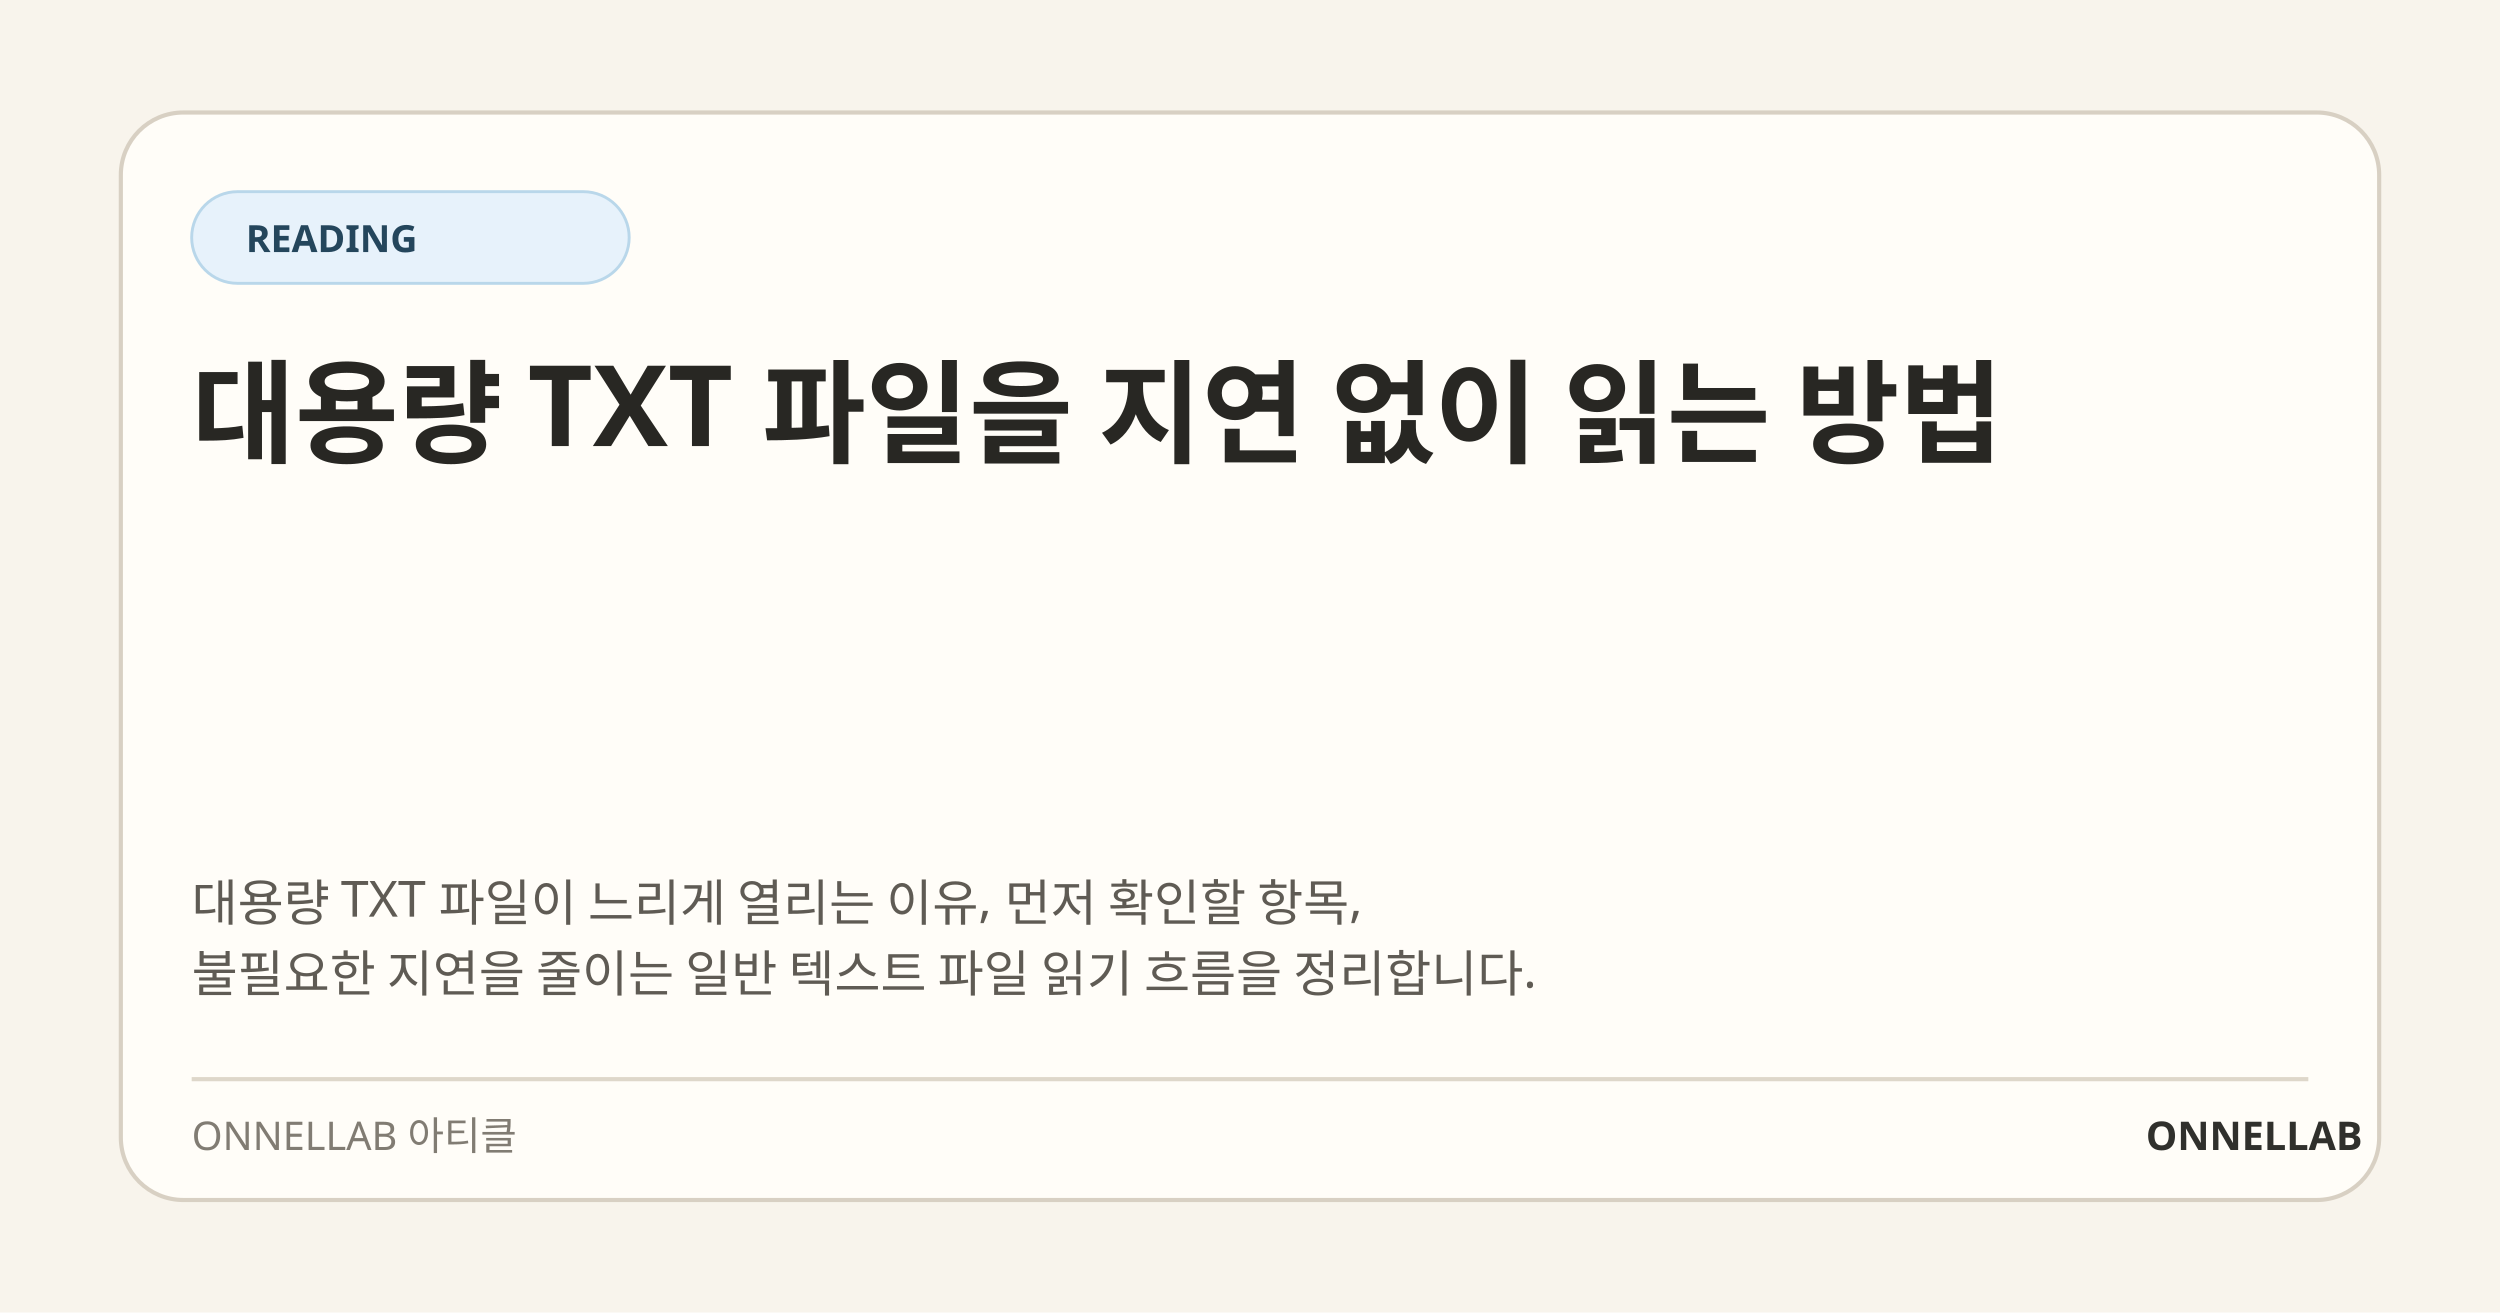
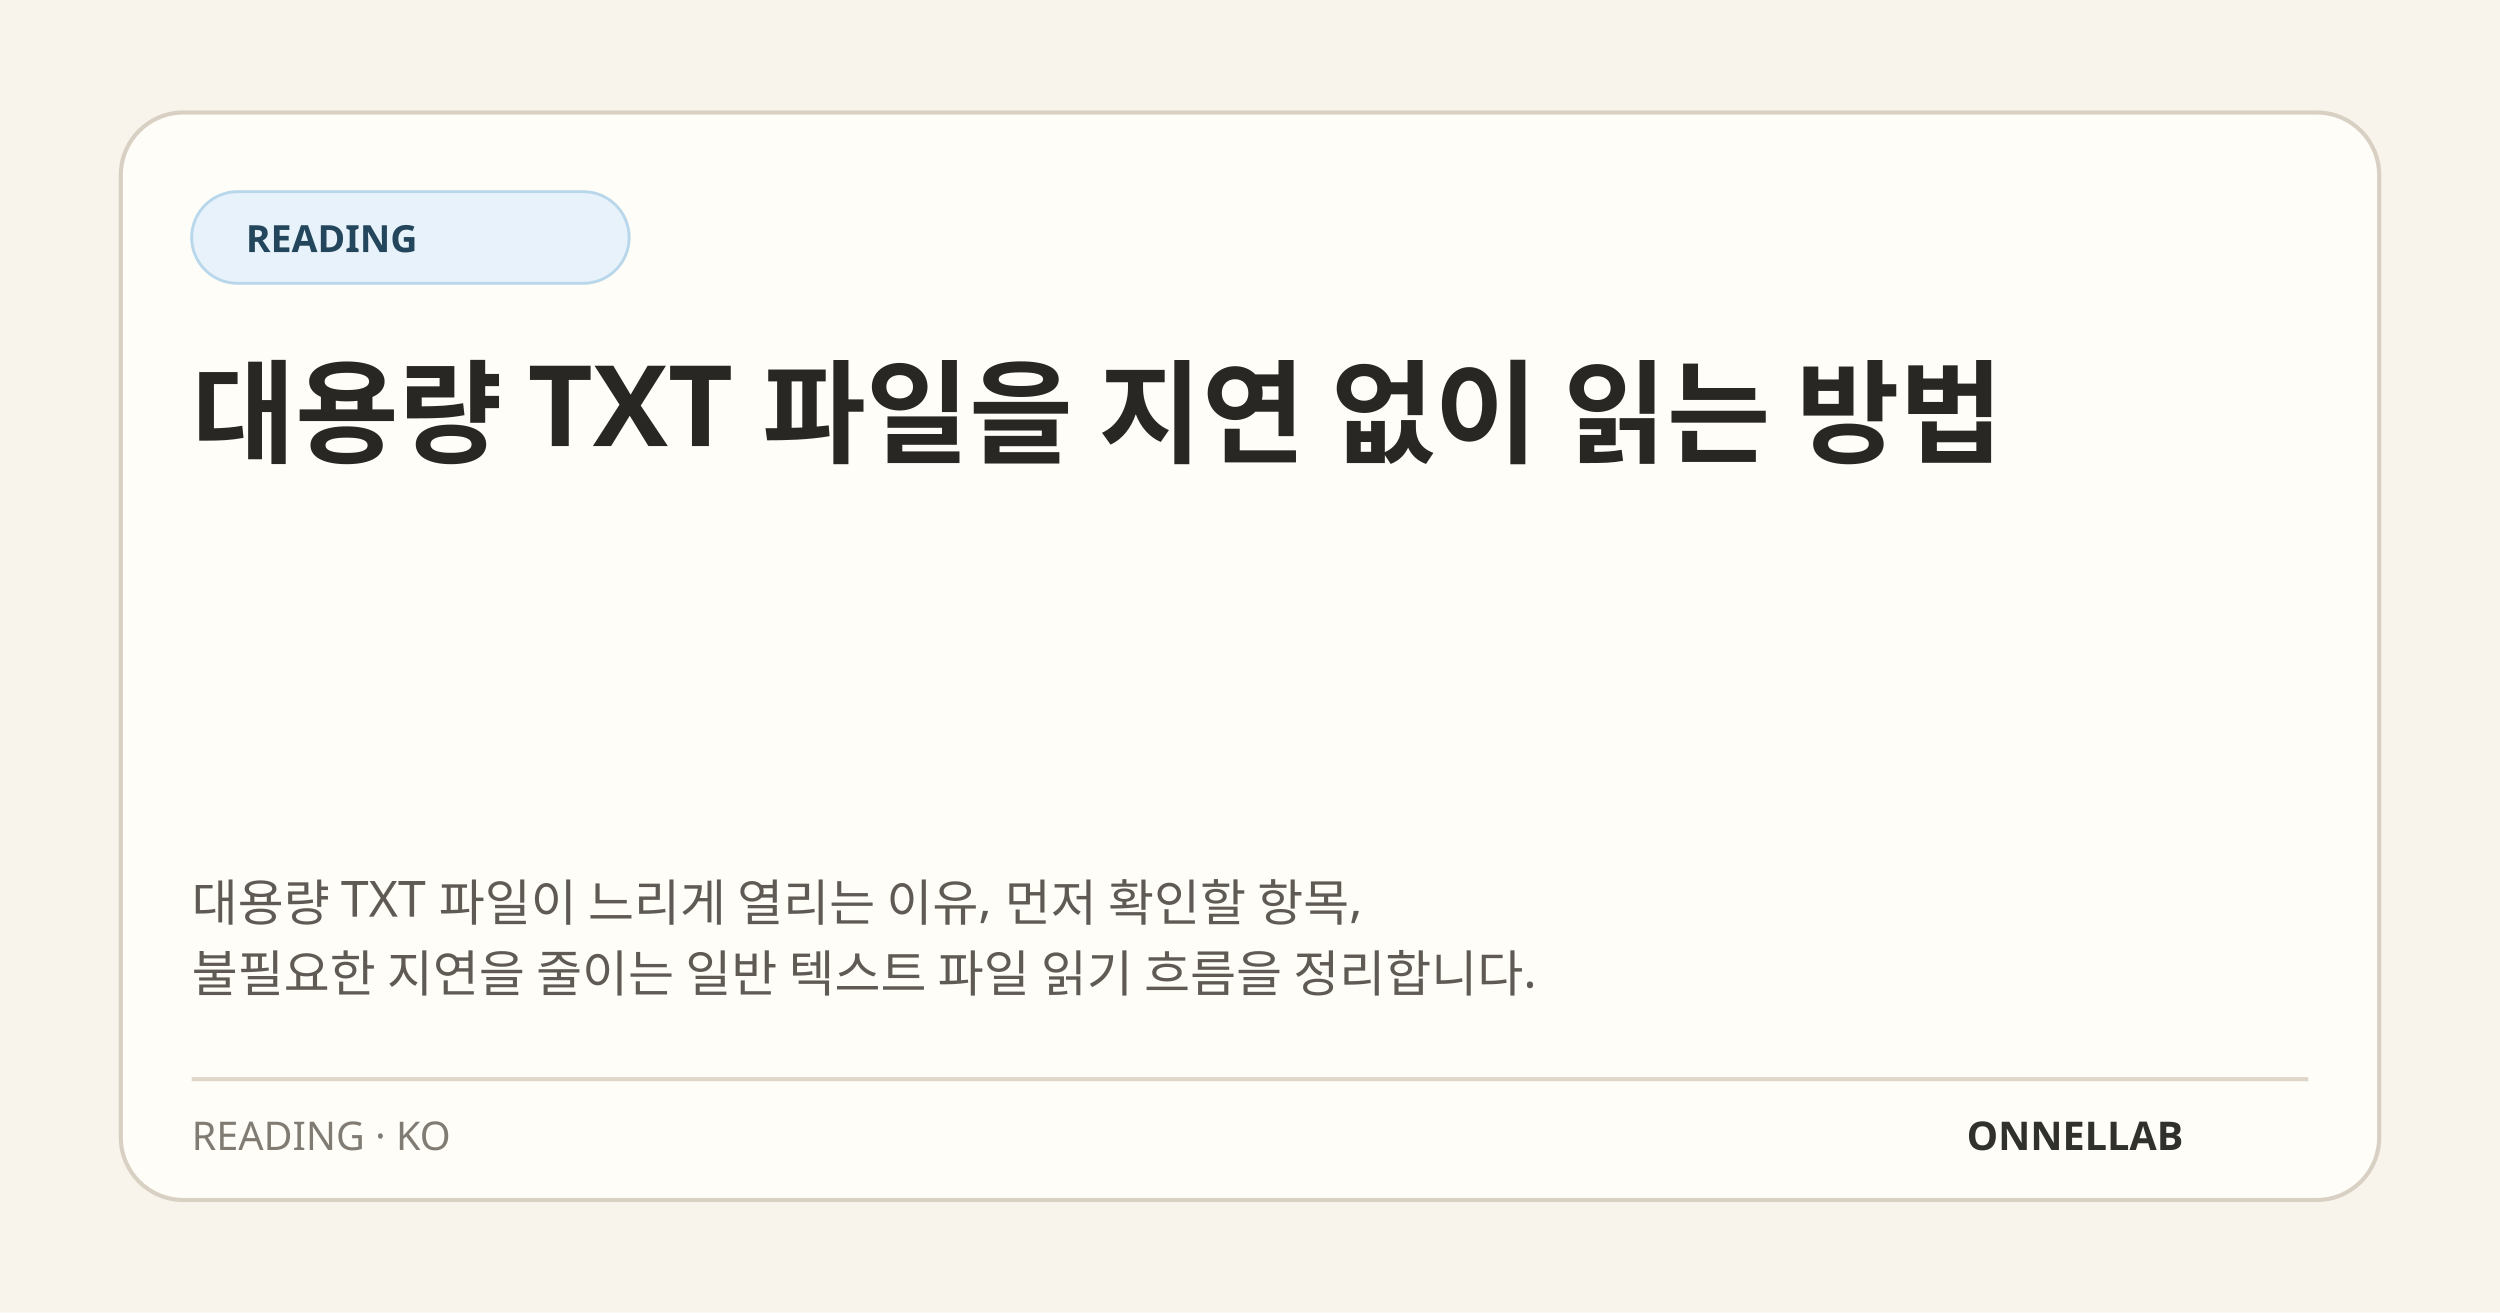
<svg xmlns="http://www.w3.org/2000/svg" width="1200" height="630" viewBox="0 0 1200 630" role="img" aria-labelledby="title desc">
  <defs>
    <style>@font-face { font-family: 'ONNELLAB Korean'; src: url('file:///mnt/c/Windows/Fonts/NotoSansKR-VF.ttf') format('truetype'); font-weight: 100 900; font-style: normal; }</style>
  </defs>
  <rect width="1200" height="630" fill="#f8f4ec" />
  <rect x="58" y="54" width="1084" height="522" rx="30" fill="#fffdf8" stroke="#d8d0c3" stroke-width="2" />
  <rect x="92" y="92" width="210" height="44" rx="22" fill="#e7f2fb" stroke="#b9d7ea" stroke-width="1.4" />
  <text x="118" y="121" fill="#24465c" font-family="ONNELLAB Korean, Noto Sans KR, Malgun Gothic, system-ui, sans-serif" font-size="18" font-weight="700">READING</text>
  <text x="92" y="218" fill="#282723" font-family="ONNELLAB Korean, Noto Sans KR, Malgun Gothic, system-ui, sans-serif" font-size="54" font-weight="760">
    <tspan x="92" y="218">대용량 TXT 파일을 지연 없이 읽는 방법</tspan>
  </text>
  <text fill="#5f5b54" font-family="ONNELLAB Korean, Noto Sans KR, Malgun Gothic, system-ui, sans-serif" font-size="24">
    <tspan x="92" y="442">대용량 TXT 파일이 느리게 열리는 이유, 먼저 확인할 항목,</tspan>
    <tspan x="92" y="476">불필요한 지연을 줄이는 일반 텍스트 파일 읽기 흐름을 정리합니다.</tspan>
  </text>
  <path d="M92 518H1108" stroke="#ded7ca" stroke-width="2" />
-   <text x="92" y="552" fill="#817c73" font-family="ONNELLAB Korean, Noto Sans KR, Malgun Gothic, system-ui, sans-serif" font-size="19">ONNELLAB 아티클</text>
-   <text x="1030" y="552" fill="#30302c" font-family="ONNELLAB Korean, Noto Sans KR, Malgun Gothic, system-ui, sans-serif" font-size="19" font-weight="700">ONNELLAB</text>
+   <text x="92" y="552" fill="#817c73" font-family="ONNELLAB Korean, Noto Sans KR, Malgun Gothic, system-ui, sans-serif" font-size="19">READING · KO</text>
+   <text x="1048" y="552" fill="#30302c" font-family="ONNELLAB Korean, Noto Sans KR, Malgun Gothic, system-ui, sans-serif" font-size="19" font-weight="800" text-anchor="end">ONNELLAB</text>
</svg>
